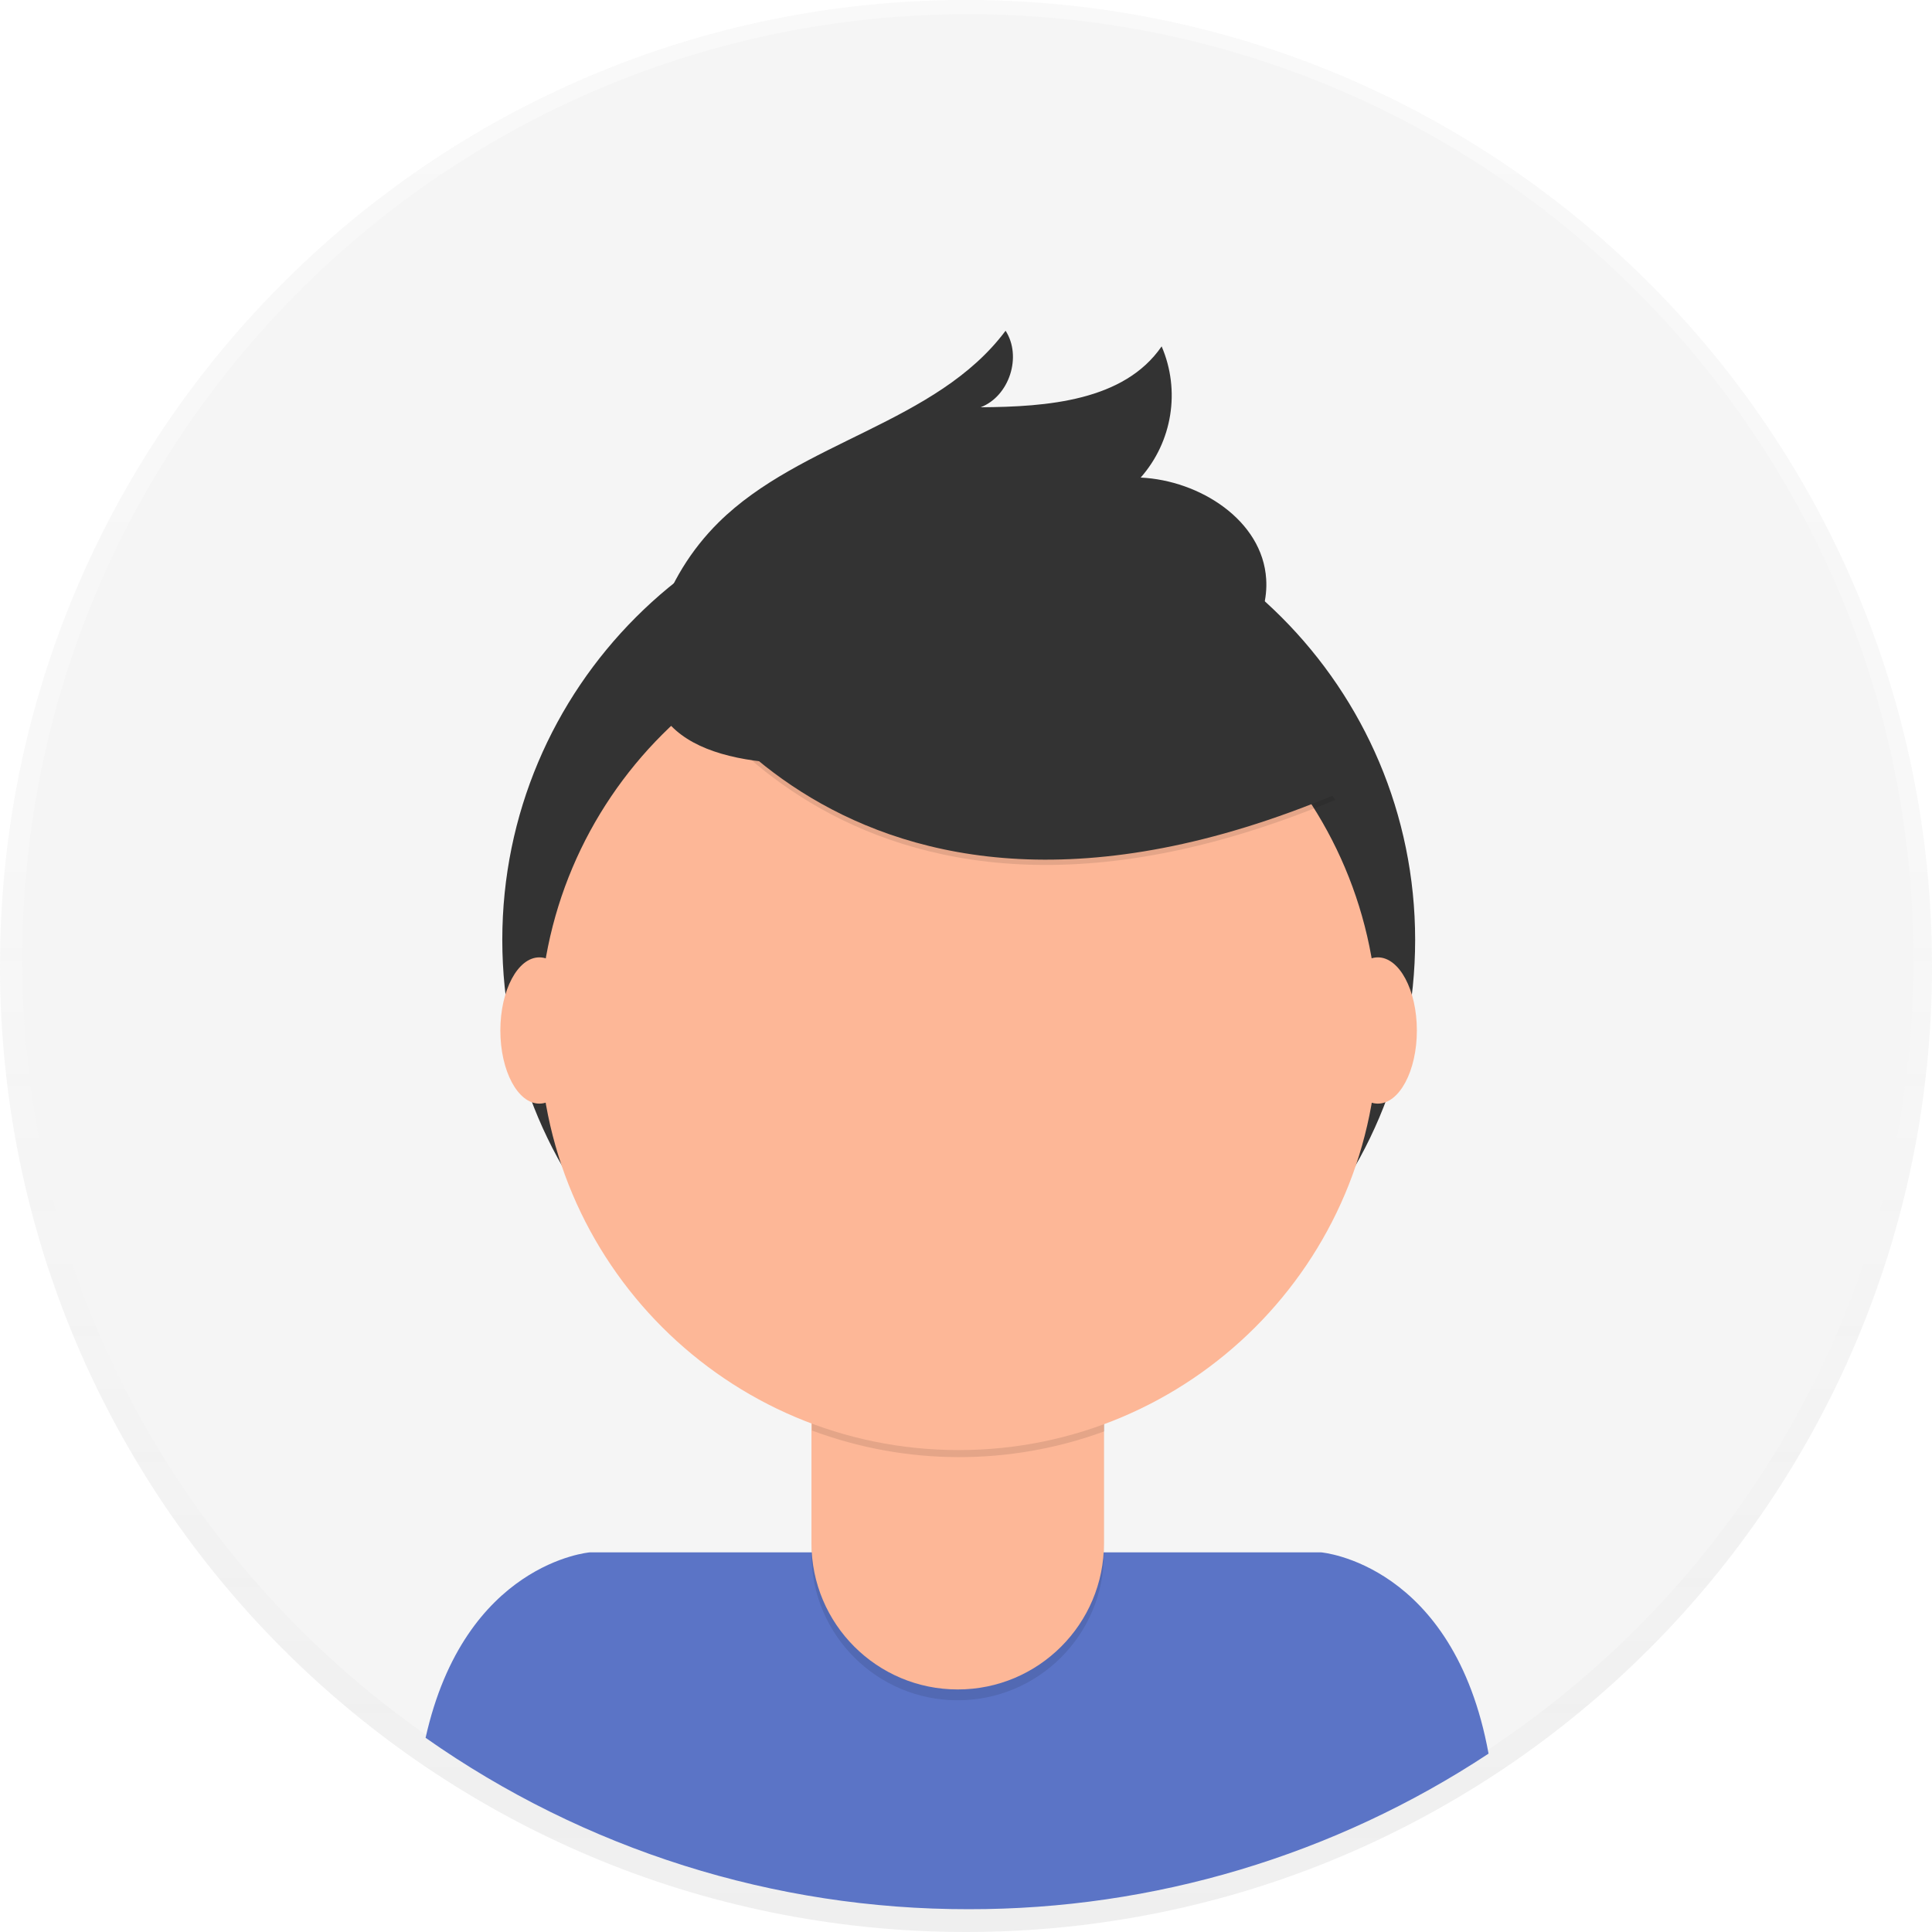
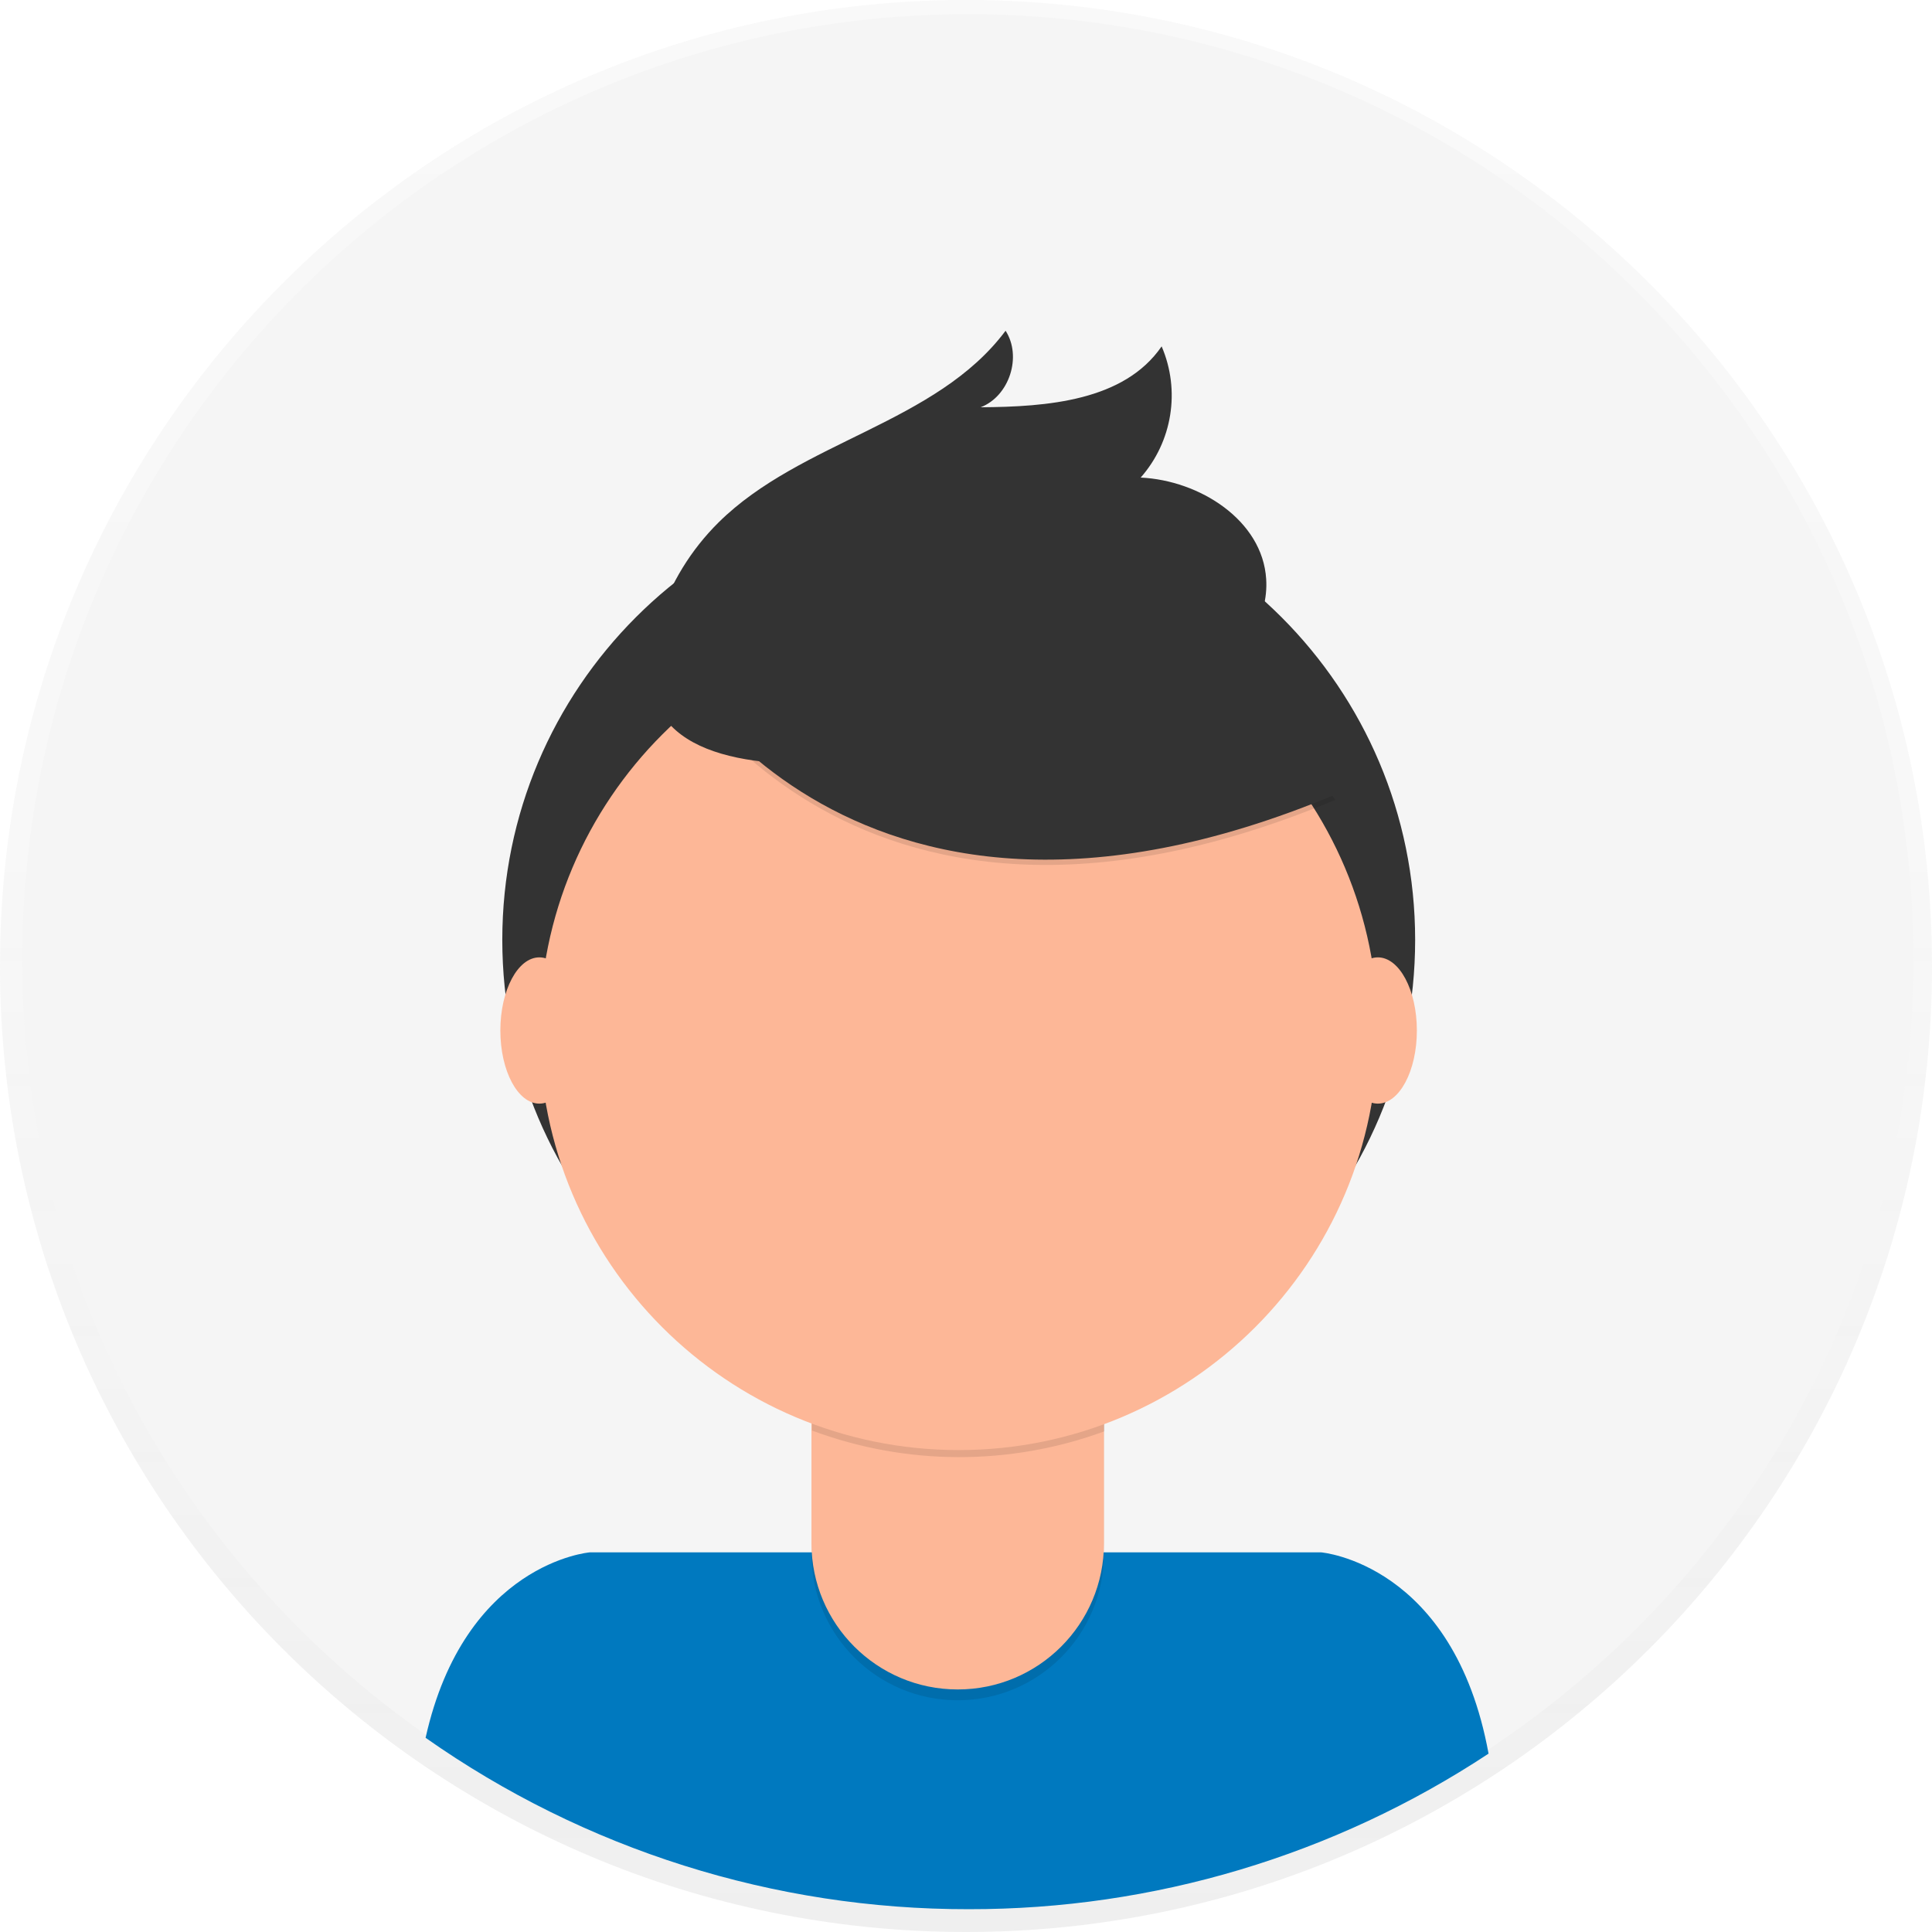
<svg xmlns="http://www.w3.org/2000/svg" id="457bf273-24a3-4fd8-a857-e9b918267d6a" data-name="Layer 1" width="698" height="698" viewBox="0 0 698 698">
  <defs>
    <linearGradient id="b247946c-c62f-4d08-994a-4c3d64e1e98f" x1="349" y1="698" x2="349" gradientUnits="userSpaceOnUse">
      <stop offset="0" stop-color="gray" stop-opacity="0.25" />
      <stop offset="0.54" stop-color="gray" stop-opacity="0.12" />
      <stop offset="1" stop-color="gray" stop-opacity="0.1" />
    </linearGradient>
  </defs>
  <g opacity="0.5">
    <circle cx="349" cy="349" r="349" fill="url(#b247946c-c62f-4d08-994a-4c3d64e1e98f)" />
  </g>
  <circle cx="349.68" cy="346.77" r="341.64" fill="#f5f5f5" />
-   <path d="M601,790.76a340,340,0,0,0,187.79-56.2c-12.59-68.8-60.5-72.72-60.5-72.72H464.09s-45.21,3.71-59.33,67A340.07,340.07,0,0,0,601,790.76Z" transform="translate(-251 -101)" fill="#5b74c6" />
+   <path d="M601,790.76a340,340,0,0,0,187.79-56.2c-12.59-68.8-60.5-72.72-60.5-72.72H464.09s-45.21,3.71-59.33,67A340.07,340.07,0,0,0,601,790.76Z" transform="translate(-251 -101)" fill="#0079bf" />
  <circle cx="346.37" cy="339.57" r="164.9" fill="#333" />
  <path d="M293.15,476.92H398.81a0,0,0,0,1,0,0v84.53A52.83,52.83,0,0,1,346,614.28h0a52.83,52.83,0,0,1-52.83-52.83V476.92a0,0,0,0,1,0,0Z" opacity="0.1" />
  <path d="M296.5,473h99a3.35,3.35,0,0,1,3.35,3.35v81.18A52.83,52.83,0,0,1,346,610.37h0a52.83,52.83,0,0,1-52.83-52.83V476.35A3.35,3.35,0,0,1,296.5,473Z" fill="#fdb797" />
  <path d="M544.34,617.82a152.07,152.07,0,0,0,105.66.29v-13H544.34Z" transform="translate(-251 -101)" opacity="0.1" />
  <circle cx="346.37" cy="372.44" r="151.45" fill="#fdb797" />
  <path d="M489.49,335.68S553.32,465.24,733.37,390l-41.92-65.73-74.31-26.67Z" transform="translate(-251 -101)" opacity="0.1" />
  <path d="M489.49,333.78s63.83,129.56,243.88,54.3l-41.92-65.73-74.31-26.67Z" transform="translate(-251 -101)" fill="#333" />
  <path d="M488.93,325a87.49,87.49,0,0,1,21.69-35.27c29.79-29.45,78.63-35.66,103.68-69.24,6,9.32,1.36,23.65-9,27.65,24-.16,51.81-2.26,65.38-22a44.89,44.89,0,0,1-7.57,47.4c21.27,1,44,15.4,45.34,36.65.92,14.16-8,27.56-19.59,35.68s-25.71,11.85-39.56,14.9C608.86,369.7,462.54,407.07,488.93,325Z" transform="translate(-251 -101)" fill="#333" />
  <ellipse cx="194.86" cy="372.3" rx="14.09" ry="26.42" fill="#fdb797" />
  <ellipse cx="497.8" cy="372.3" rx="14.09" ry="26.42" fill="#fdb797" />
</svg>
